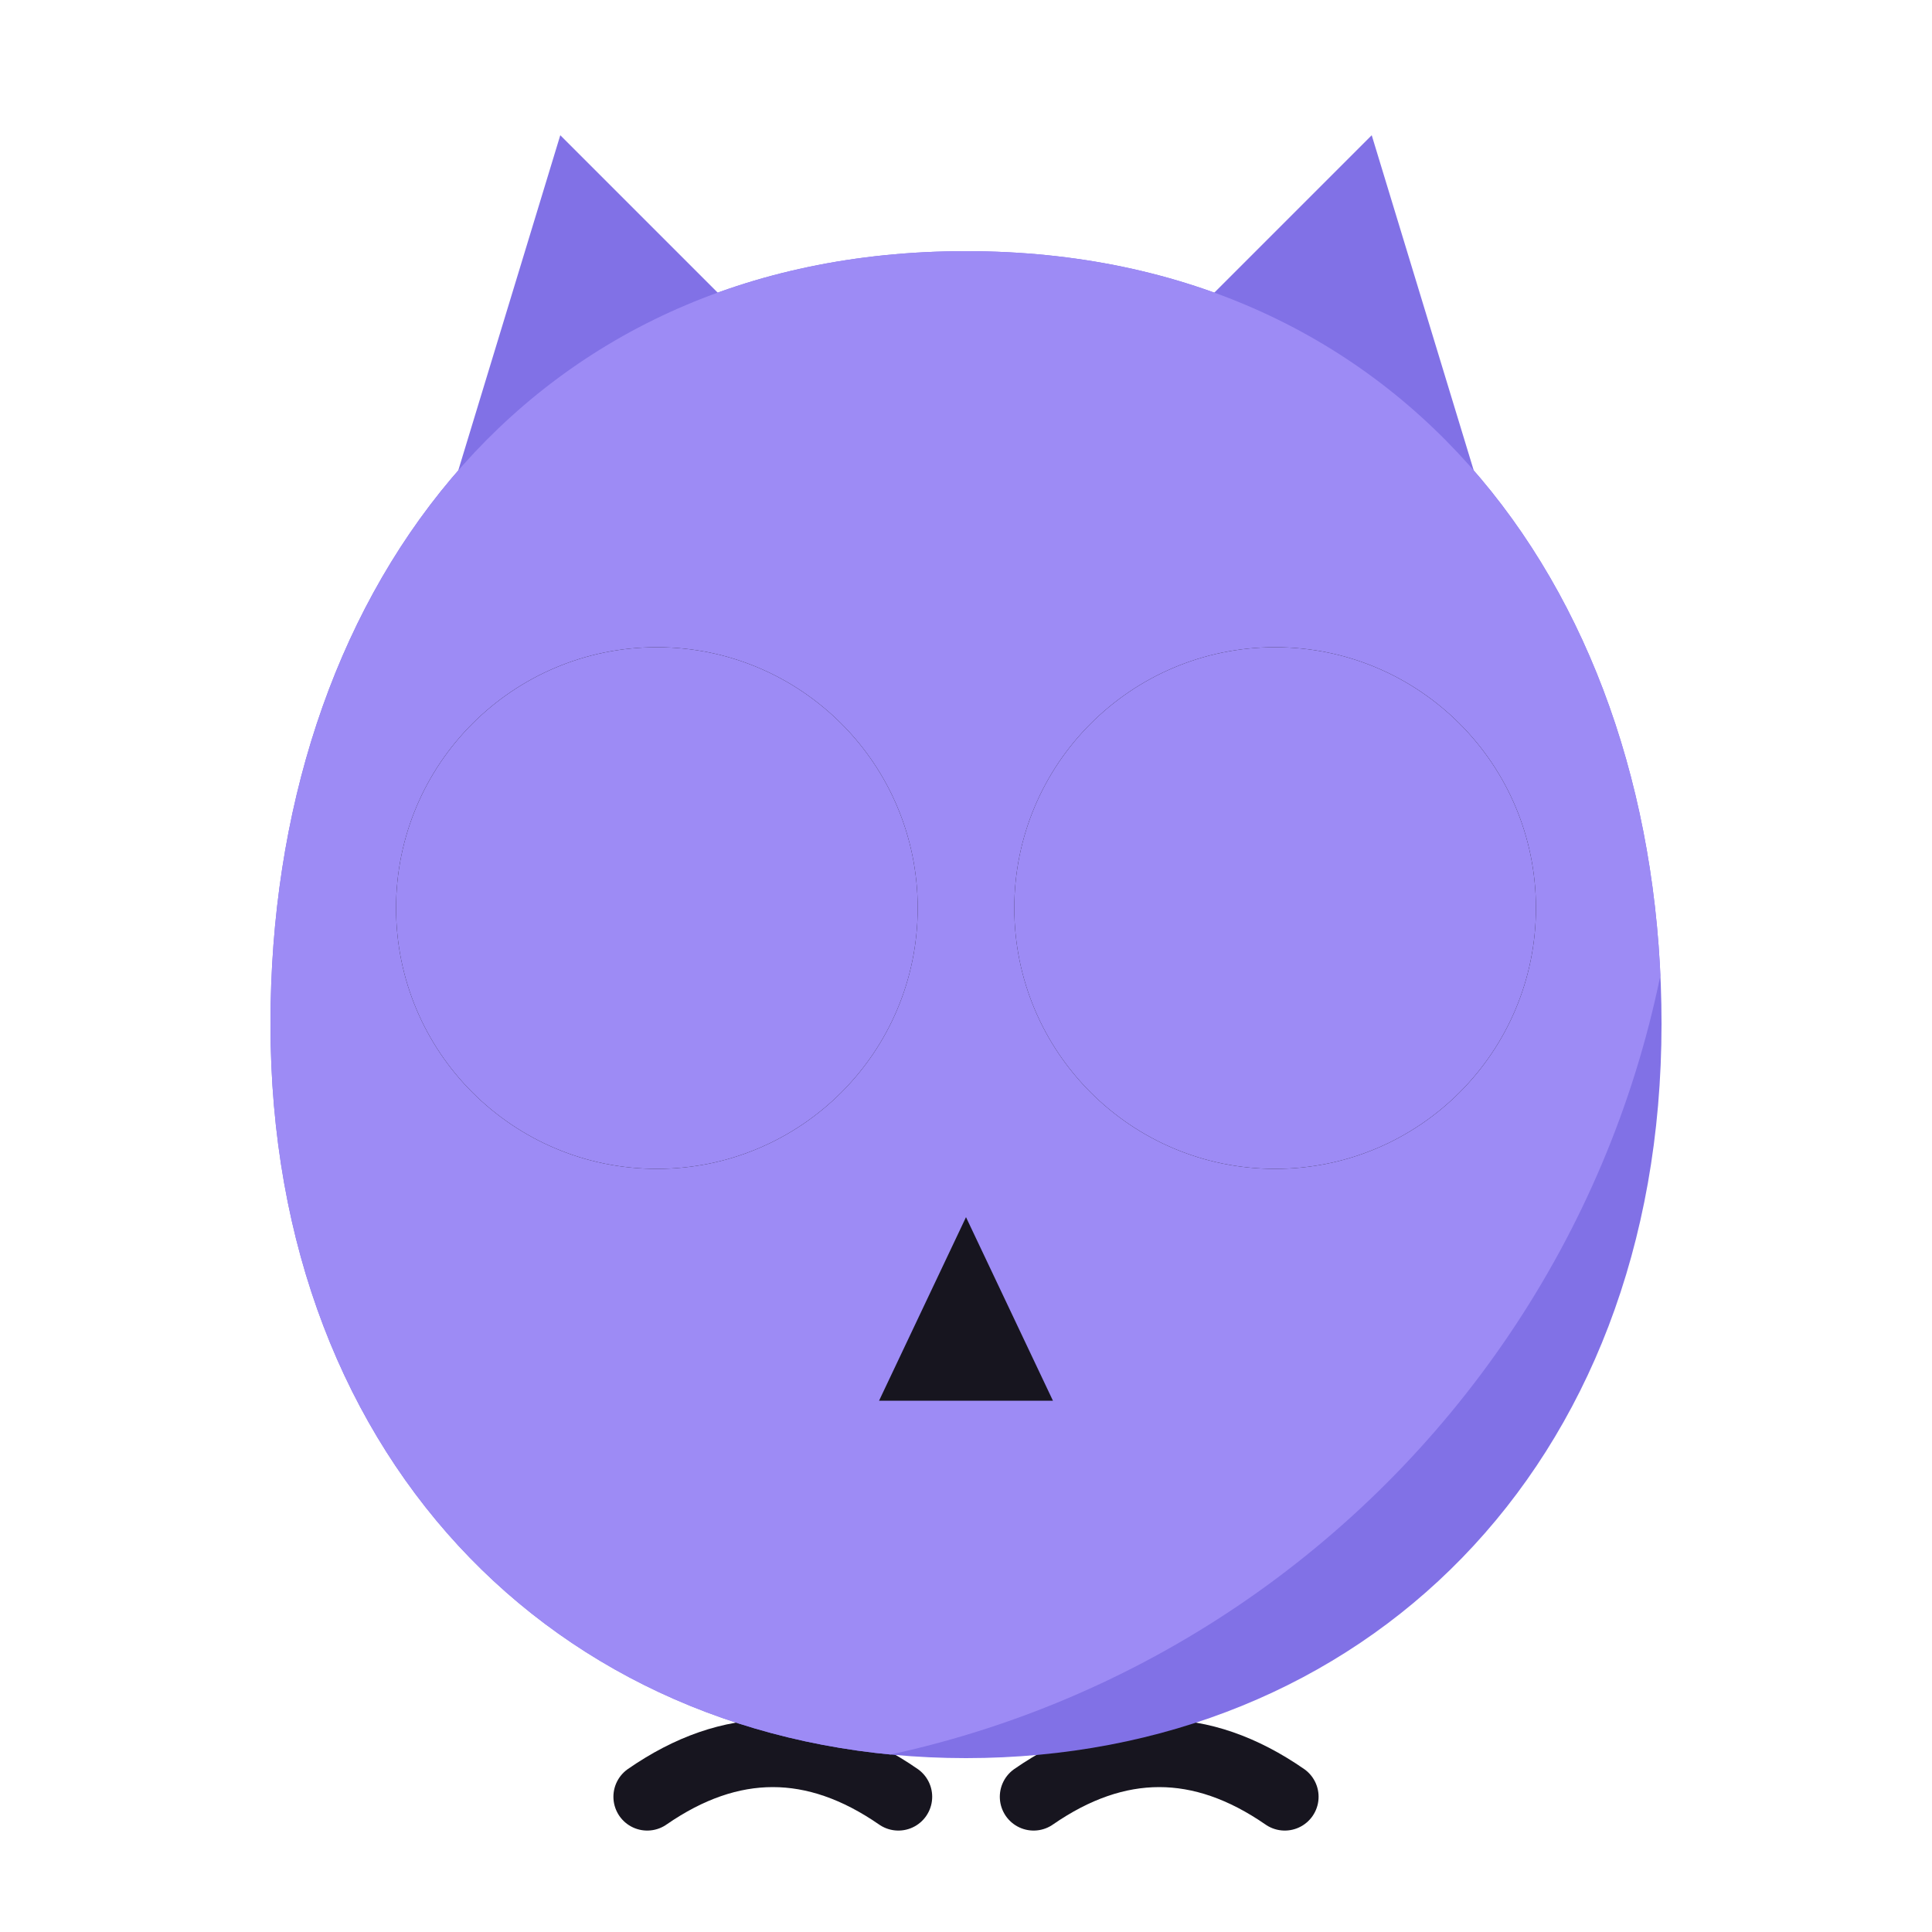
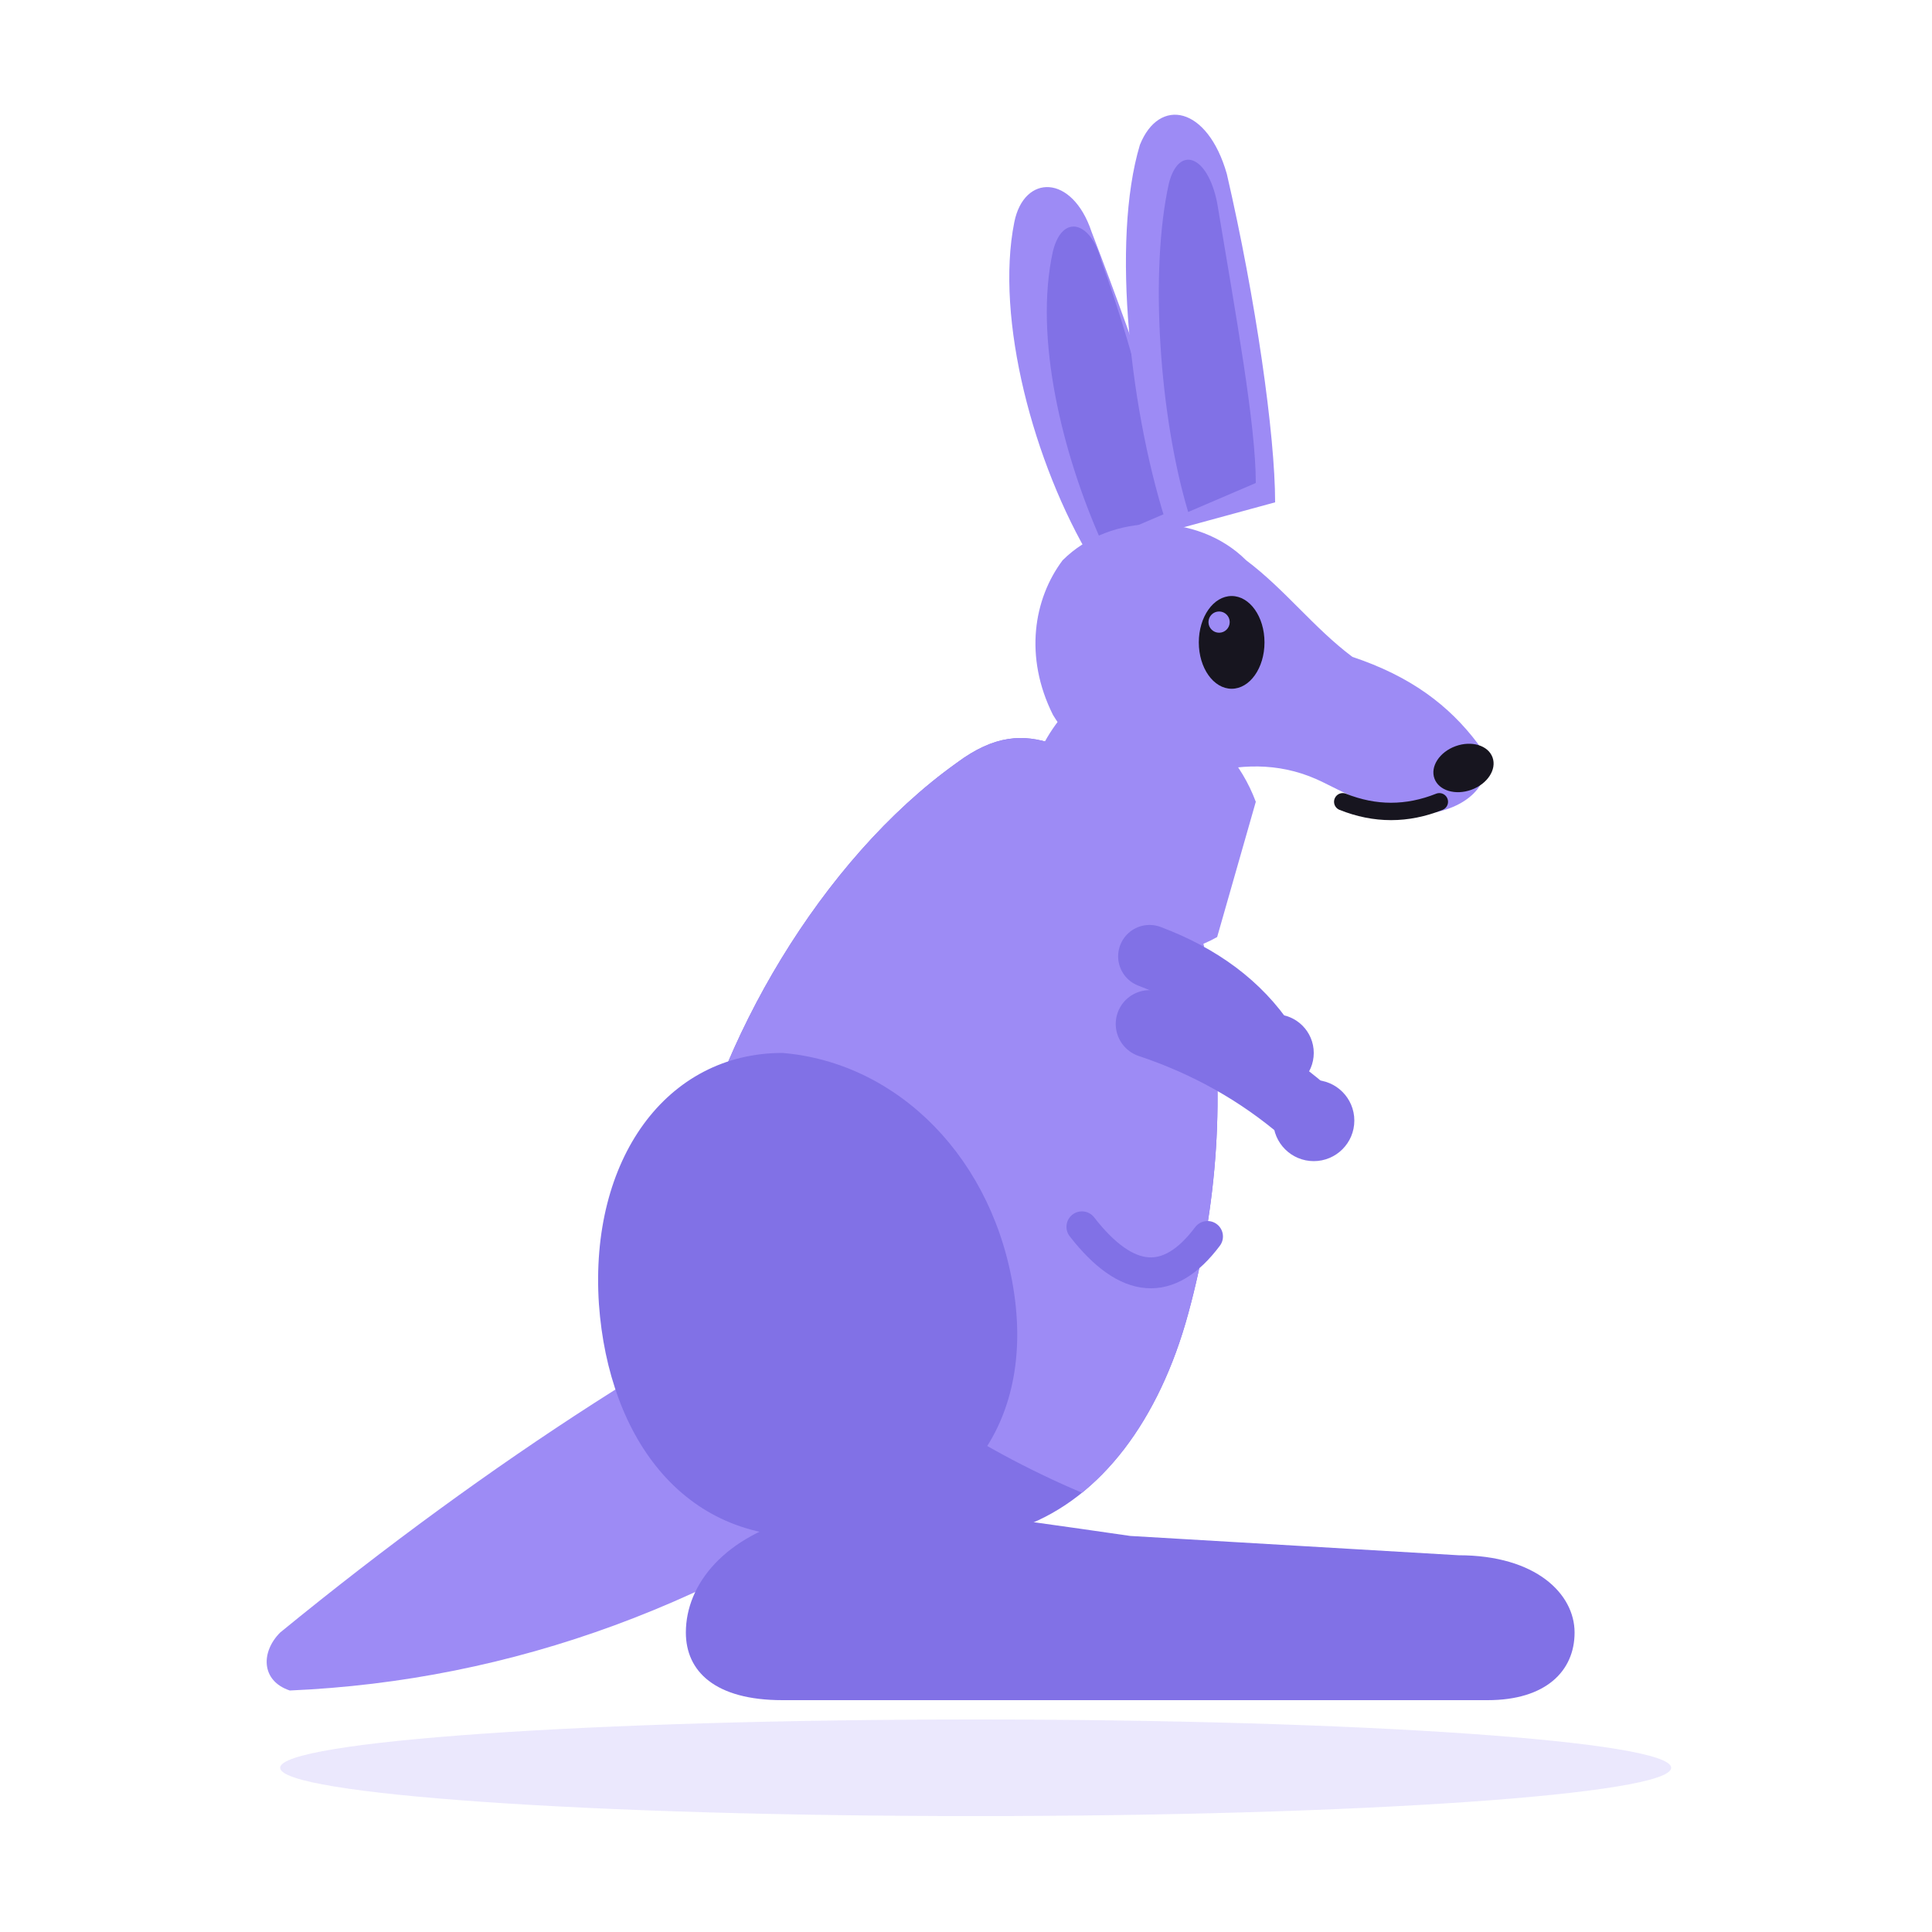
- <svg xmlns="http://www.w3.org/2000/svg" viewBox="0 0 200 200" width="200" height="200" role="img" aria-label="saya, idle — pupils steady, an occasional blink">
-   <style>
-     /* An owl blinks with a lid. Fading the pupils out instead would leave two
-        black voids where the cursors were, which reads as an empty stare. */
-     .lid { animation: saya-blink 4.2s ease-in-out infinite; }
-     @keyframes saya-blink {
-       0%, 93% { transform: scaleY(0) }
-       95.5%   { transform: scaleY(1) }
-       98%, 100% { transform: scaleY(0) }
-     }
-     @media (prefers-reduced-motion: reduce) { .lid { transform: scaleY(0) } }
-   </style>
+ <svg xmlns="http://www.w3.org/2000/svg" viewBox="-11 3 200 200" width="200" height="200" role="img" aria-label="saya — idle: round eye">
  <defs>
-     <clipPath id="body-idle">
-       <path d="M100 26 C146 26 172 62 172 106 C172 152 141 182 100 182 C59 182 28 152 28 106 C28 62 54 26 100 26 Z" />
-     </clipPath>
-     <clipPath id="eye-idle-0">
-       <circle cx="68" cy="94" r="27" />
-     </clipPath>
-     <clipPath id="eye-idle-1">
-       <circle cx="132" cy="94" r="27" />
+     <clipPath id="body">
+       <path d="M98 80C108 84 113 93 114 104C116 116 115 128 112 139C109 150 103 158 95 161C87 164 75 163 69 157C61 150 58 139 60 127C63 111 74 92 88 82C92 79 95 79 98 80Z" />
    </clipPath>
  </defs>
-   <path d="M44 60 L58 14 L88 44 Z" fill="#8171e6" />
-   <path d="M156 60 L142 14 L112 44 Z" fill="#8171e6" />
-   <path d="M67 186 q13 -9 26 0" fill="none" stroke="#17151f" stroke-width="7" stroke-linecap="round" />
-   <path d="M107 186 q13 -9 26 0" fill="none" stroke="#17151f" stroke-width="7" stroke-linecap="round" />
-   <path d="M100 26 C146 26 172 62 172 106 C172 152 141 182 100 182 C59 182 28 152 28 106 C28 62 54 26 100 26 Z" fill="#8171e6" />
-   <circle cx="70" cy="80" r="104" fill="#9d8bf5" clip-path="url(#body-idle)" />
-   <circle cx="68" cy="94" r="27" fill="#17151f" />
-   <circle cx="132" cy="94" r="27" fill="#17151f" />
-   <rect x="63.5" y="83" width="9" height="22" rx="2" fill="#9d8bf5" />
-   <rect x="127.5" y="83" width="9" height="22" rx="2" fill="#9d8bf5" />
-   <rect class="lid" x="41" y="67" width="54" height="54" fill="#9d8bf5" clip-path="url(#eye-idle-0)" style="transform-box:view-box;transform-origin:68px 67px" />
-   <rect class="lid" x="105" y="67" width="54" height="54" fill="#9d8bf5" clip-path="url(#eye-idle-1)" style="transform-box:view-box;transform-origin:132px 67px" />
-   <path d="M100 126 L109 145 L91 145 Z" fill="#17151f" />
+   <ellipse cx="90" cy="186" rx="72" ry="5" fill="#9d8bf5" opacity=".2" />
+   <path d="M80 132C62 140 40 154 18 172C16 174 16 177 19 178C42 177 64 169 84 154Z" fill="#9d8bf5" />
+   <path d="M72 160C80 158 92 160 106 162L140 164C148 164 152 168 152 172C152 176 149 179 143 179L70 179C63 179 60 176 60 172C60 167 64 162 72 160Z" fill="#8171e6" />
+   <path d="M98 80C108 84 113 93 114 104C116 116 115 128 112 139C109 150 103 158 95 161C87 164 75 163 69 157C61 150 58 139 60 127C63 111 74 92 88 82C92 79 95 79 98 80Z" fill="#8171e6" />
+   <circle cx="138" cy="70" r="95" fill="#9d8bf5" clip-path="url(#body)" />
+   <path d="M70 112C82 113 92 123 94 137C96 151 88 161 74 162C60 163 52 152 51 138C50 123 58 112 70 112Z" fill="#8171e6" />
+   <path d="M101 130Q108 139 114 131" fill="none" stroke="#8171e6" stroke-width="3.2" stroke-linecap="round" />
+   <path d="M100 76C108 74 116 78 119 86L115 100C108 104 100 100 96 92C94 86 96 80 100 76Z" fill="#9d8bf5" />
+   <path d="M108 102Q116 105 120 111" fill="none" stroke="#8171e6" stroke-width="6.5" stroke-linecap="round" />
+   <circle cx="121" cy="112" r="4" fill="#8171e6" />
+   <path d="M108 109Q117 112 124 118" fill="none" stroke="#8171e6" stroke-width="7" stroke-linecap="round" />
+   <circle cx="125" cy="119" r="4.2" fill="#8171e6" />
+   <path d="M102 61C96 51 92 36 94 26C95 21 100 21 102 27C107 40 111 52 112 57Z" fill="#9d8bf5" />
+   <path d="M103 59C99 50 96 38 98 29C99 25 102 26 103 30C107 41 109 51 110 56Z" fill="#8171e6" />
+   <path d="M110 58C106 46 104 28 107 18C109 13 114 14 116 21C119 34 121 48 121 55Z" fill="#9d8bf5" />
+   <path d="M112 56C109 46 108 31 110 22C111 18 114 19 115 24C117 36 119 47 119 53Z" fill="#8171e6" />
+   <path d="M99 61C104 56 113 56 118 61C122 64 125 68 129 71C135 73 139 76 142 80C144 83 142 86 138 87C134 88 130 86 126 84C122 82 118 82 114 83C107 85 101 82 98 77C95 71 96 65 99 61Z" fill="#9d8bf5" />
+   <ellipse cx="140.5" cy="82.5" rx="3.2" ry="2.4" transform="rotate(-20 140.5 82.5)" fill="#17151f" />
+   <path d="M138 86Q133 88 128 86" fill="none" stroke="#17151f" stroke-width="1.8" stroke-linecap="round" />
+   <ellipse cx="116.5" cy="69.5" rx="3.4" ry="4.8" fill="#17151f" />
+   <circle cx="115.2" cy="67.4" r="1.1" fill="#9d8bf5" />
</svg>
